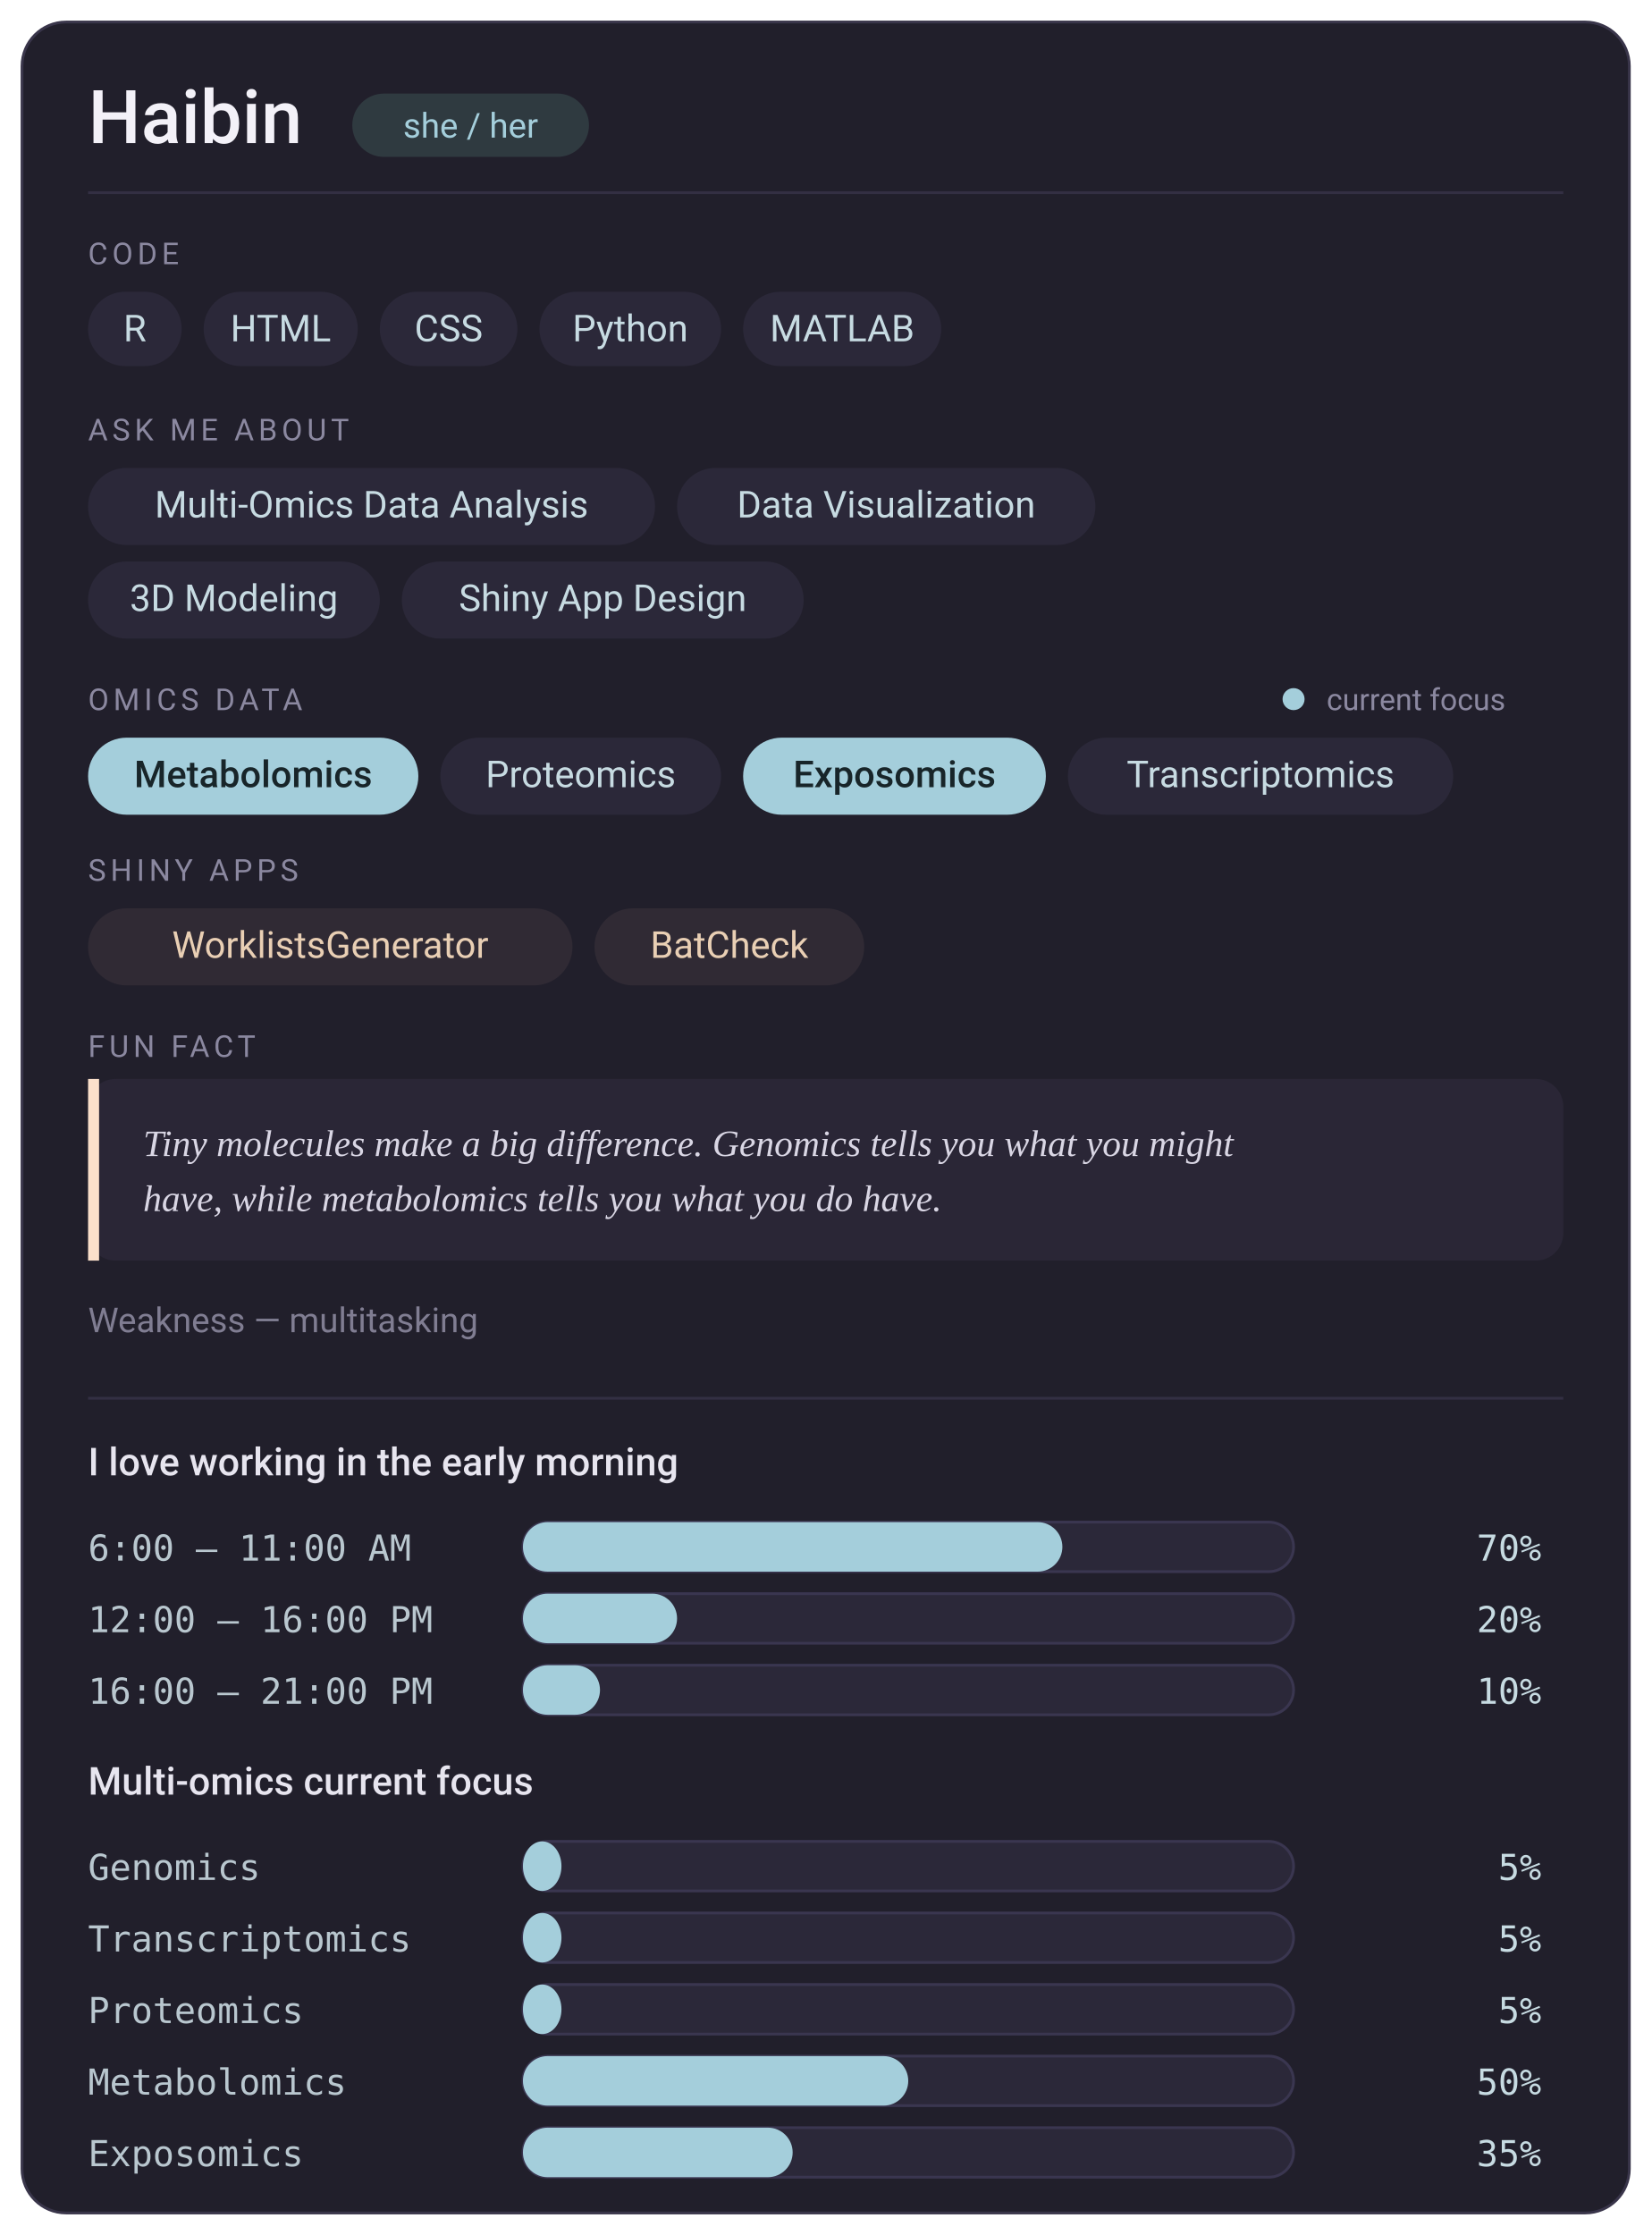
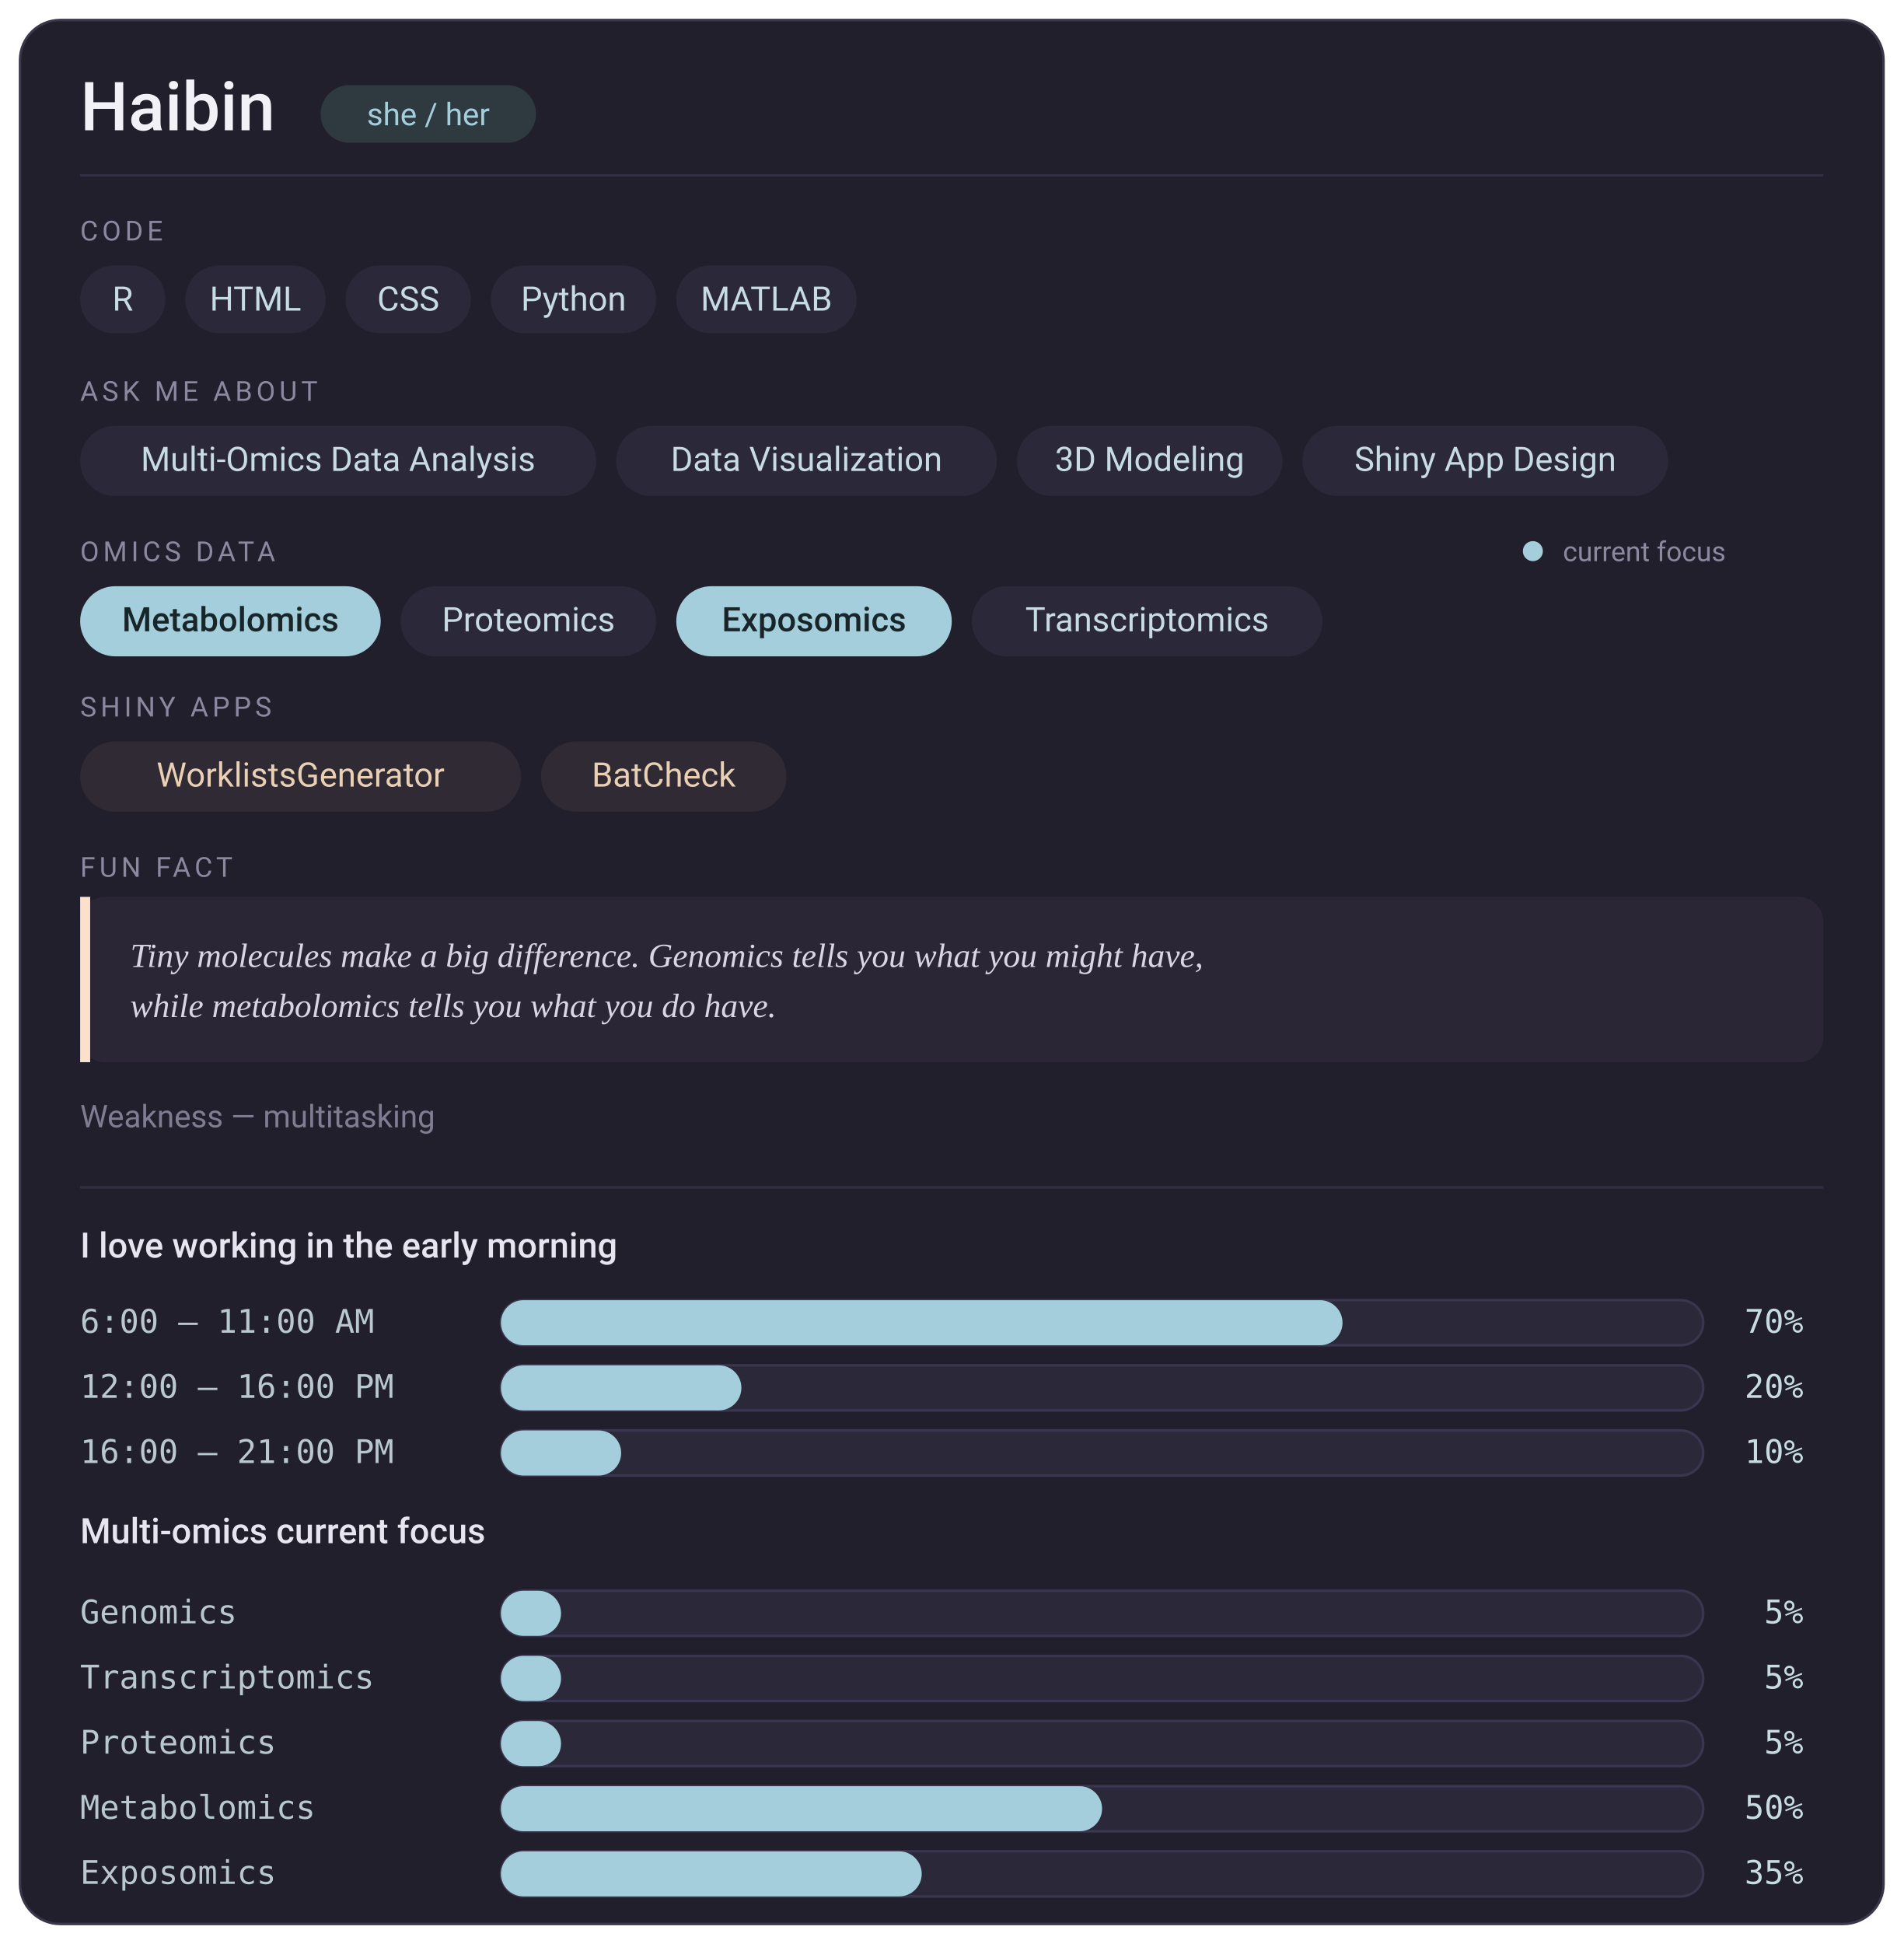
- <svg xmlns="http://www.w3.org/2000/svg" viewBox="0 0 600 812" role="img">
+ <svg xmlns="http://www.w3.org/2000/svg" viewBox="0 0 760 776" role="img">
  <g font-family="-apple-system, 'Segoe UI', Roboto, Helvetica, Arial, sans-serif">
-     <rect x="8" y="8" width="584" height="796" rx="16" fill="#211f2b" stroke="#39354a" stroke-width="1" />
+     <rect x="8" y="8" width="744" height="760" rx="16" fill="#211f2b" stroke="#39354a" stroke-width="1" />
    <text x="32" y="52" font-size="27" font-weight="500" fill="#f3f1f8">Haibin</text>
    <rect x="128" y="34" width="86" height="23" rx="11.5" fill="#2f3a40" />
    <text x="171" y="50" font-size="12.5" fill="#a4cedb" text-anchor="middle">she / her</text>
-     <line x1="32" y1="70" x2="568" y2="70" stroke="#332f43" stroke-width="1" />
+     <line x1="32" y1="70" x2="728" y2="70" stroke="#332f43" stroke-width="1" />
    <text x="32" y="96" font-size="11" letter-spacing="1.6" fill="#8b88a0">CODE</text>
    <g font-size="13.5" fill="#c7dbe2">
      <rect x="32" y="106" width="34" height="27" rx="13.5" fill="#2b2839" />
      <text x="49" y="124" text-anchor="middle">R</text>
      <rect x="74" y="106" width="56" height="27" rx="13.5" fill="#2b2839" />
      <text x="102" y="124" text-anchor="middle">HTML</text>
      <rect x="138" y="106" width="50" height="27" rx="13.5" fill="#2b2839" />
      <text x="163" y="124" text-anchor="middle">CSS</text>
      <rect x="196" y="106" width="66" height="27" rx="13.5" fill="#2b2839" />
      <text x="229" y="124" text-anchor="middle">Python</text>
      <rect x="270" y="106" width="72" height="27" rx="13.5" fill="#2b2839" />
      <text x="306" y="124" text-anchor="middle">MATLAB</text>
    </g>
    <text x="32" y="160" font-size="11" letter-spacing="1.6" fill="#8b88a0">ASK ME ABOUT</text>
    <g font-size="13.5" fill="#c7dbe2">
      <rect x="32" y="170" width="206" height="28" rx="14" fill="#2b2839" />
      <text x="135" y="188" text-anchor="middle">Multi-Omics Data Analysis</text>
      <rect x="246" y="170" width="152" height="28" rx="14" fill="#2b2839" />
      <text x="322" y="188" text-anchor="middle">Data Visualization</text>
-       <rect x="32" y="204" width="106" height="28" rx="14" fill="#2b2839" />
-       <text x="85" y="222" text-anchor="middle">3D Modeling</text>
-       <rect x="146" y="204" width="146" height="28" rx="14" fill="#2b2839" />
-       <text x="219" y="222" text-anchor="middle">Shiny App Design</text>
+       <rect x="406" y="170" width="106" height="28" rx="14" fill="#2b2839" />
+       <text x="459" y="188" text-anchor="middle">3D Modeling</text>
+       <rect x="520" y="170" width="146" height="28" rx="14" fill="#2b2839" />
+       <text x="593" y="188" text-anchor="middle">Shiny App Design</text>
    </g>
-     <text x="32" y="258" font-size="11" letter-spacing="1.6" fill="#8b88a0">OMICS DATA</text>
-     <circle cx="470" cy="254" r="4" fill="#a4cedb" />
-     <text x="482" y="258" font-size="11" fill="#8b88a0">current focus</text>
+     <text x="32" y="224" font-size="11" letter-spacing="1.6" fill="#8b88a0">OMICS DATA</text>
+     <circle cx="612" cy="220" r="4" fill="#a4cedb" />
+     <text x="624" y="224" font-size="11" fill="#8b88a0">current focus</text>
    <g font-size="13.5">
-       <rect x="32" y="268" width="120" height="28" rx="14" fill="#a4cedb" />
-       <text x="92" y="286" text-anchor="middle" fill="#182529" font-weight="500">Metabolomics</text>
-       <rect x="160" y="268" width="102" height="28" rx="14" fill="#2b2839" />
-       <text x="211" y="286" text-anchor="middle" fill="#c7dbe2">Proteomics</text>
-       <rect x="270" y="268" width="110" height="28" rx="14" fill="#a4cedb" />
-       <text x="325" y="286" text-anchor="middle" fill="#182529" font-weight="500">Exposomics</text>
-       <rect x="388" y="268" width="140" height="28" rx="14" fill="#2b2839" />
-       <text x="458" y="286" text-anchor="middle" fill="#c7dbe2">Transcriptomics</text>
+       <rect x="32" y="234" width="120" height="28" rx="14" fill="#a4cedb" />
+       <text x="92" y="252" text-anchor="middle" fill="#182529" font-weight="500">Metabolomics</text>
+       <rect x="160" y="234" width="102" height="28" rx="14" fill="#2b2839" />
+       <text x="211" y="252" text-anchor="middle" fill="#c7dbe2">Proteomics</text>
+       <rect x="270" y="234" width="110" height="28" rx="14" fill="#a4cedb" />
+       <text x="325" y="252" text-anchor="middle" fill="#182529" font-weight="500">Exposomics</text>
+       <rect x="388" y="234" width="140" height="28" rx="14" fill="#2b2839" />
+       <text x="458" y="252" text-anchor="middle" fill="#c7dbe2">Transcriptomics</text>
    </g>
-     <text x="32" y="320" font-size="11" letter-spacing="1.6" fill="#8b88a0">SHINY APPS</text>
+     <text x="32" y="286" font-size="11" letter-spacing="1.6" fill="#8b88a0">SHINY APPS</text>
    <g font-size="13.5" fill="#e9cfb4">
-       <rect x="32" y="330" width="176" height="28" rx="14" fill="#302a34" />
-       <text x="120" y="348" text-anchor="middle">WorklistsGenerator</text>
-       <rect x="216" y="330" width="98" height="28" rx="14" fill="#302a34" />
-       <text x="265" y="348" text-anchor="middle">BatCheck</text>
+       <rect x="32" y="296" width="176" height="28" rx="14" fill="#302a34" />
+       <text x="120" y="314" text-anchor="middle">WorklistsGenerator</text>
+       <rect x="216" y="296" width="98" height="28" rx="14" fill="#302a34" />
+       <text x="265" y="314" text-anchor="middle">BatCheck</text>
    </g>
-     <text x="32" y="384" font-size="11" letter-spacing="1.6" fill="#8b88a0">FUN FACT</text>
-     <rect x="32" y="392" width="536" height="66" rx="10" fill="#2a2636" />
-     <rect x="32" y="392" width="4" height="66" fill="#fbe0cb" />
-     <text x="52" y="420" font-size="13.5" font-style="italic" font-family="Georgia, 'Times New Roman', serif" fill="#d9d6e4">Tiny molecules make a big difference. Genomics tells you what you might</text>
-     <text x="52" y="440" font-size="13.5" font-style="italic" font-family="Georgia, 'Times New Roman', serif" fill="#d9d6e4">have, while metabolomics tells you what you do have.</text>
-     <text x="32" y="484" font-size="12.5" fill="#807d92">Weakness — multitasking</text>
-     <line x1="32" y1="508" x2="568" y2="508" stroke="#332f43" stroke-width="1" />
-     <text x="32" y="536" font-size="14" font-weight="500" fill="#e7e5ef">I love working in the early morning</text>
+     <text x="32" y="350" font-size="11" letter-spacing="1.6" fill="#8b88a0">FUN FACT</text>
+     <rect x="32" y="358" width="696" height="66" rx="10" fill="#2a2636" />
+     <rect x="32" y="358" width="4" height="66" fill="#fbe0cb" />
+     <text x="52" y="386" font-size="13.5" font-style="italic" font-family="Georgia, 'Times New Roman', serif" fill="#d9d6e4">Tiny molecules make a big difference. Genomics tells you what you might have,</text>
+     <text x="52" y="406" font-size="13.5" font-style="italic" font-family="Georgia, 'Times New Roman', serif" fill="#d9d6e4">while metabolomics tells you what you do have.</text>
+     <text x="32" y="450" font-size="12.5" fill="#807d92">Weakness — multitasking</text>
+     <line x1="32" y1="474" x2="728" y2="474" stroke="#332f43" stroke-width="1" />
+     <text x="32" y="502" font-size="14" font-weight="500" fill="#e7e5ef">I love working in the early morning</text>
    <g font-family="ui-monospace, 'SF Mono', Menlo, Consolas, monospace" font-size="13">
-       <text x="32" y="567" fill="#b9c7cf">6:00 – 11:00 AM</text>
-       <rect x="190" y="553" width="280" height="18" rx="9" fill="#2b2839" stroke="#3a3650" stroke-width="1" />
-       <rect x="190" y="553" width="196" height="18" rx="9" fill="#a4cedb" />
-       <text x="560" y="567" text-anchor="end" fill="#c7dbe2">70%</text>
-       <text x="32" y="593" fill="#b9c7cf">12:00 – 16:00 PM</text>
-       <rect x="190" y="579" width="280" height="18" rx="9" fill="#2b2839" stroke="#3a3650" stroke-width="1" />
-       <rect x="190" y="579" width="56" height="18" rx="9" fill="#a4cedb" />
-       <text x="560" y="593" text-anchor="end" fill="#c7dbe2">20%</text>
-       <text x="32" y="619" fill="#b9c7cf">16:00 – 21:00 PM</text>
-       <rect x="190" y="605" width="280" height="18" rx="9" fill="#2b2839" stroke="#3a3650" stroke-width="1" />
-       <rect x="190" y="605" width="28" height="18" rx="9" fill="#a4cedb" />
-       <text x="560" y="619" text-anchor="end" fill="#c7dbe2">10%</text>
+       <text x="32" y="532" fill="#b9c7cf">6:00 – 11:00 AM</text>
+       <rect x="200" y="519" width="480" height="18" rx="9" fill="#2b2839" stroke="#3a3650" stroke-width="1" />
+       <rect x="200" y="519" width="336" height="18" rx="9" fill="#a4cedb" />
+       <text x="720" y="532" text-anchor="end" fill="#c7dbe2">70%</text>
+       <text x="32" y="558" fill="#b9c7cf">12:00 – 16:00 PM</text>
+       <rect x="200" y="545" width="480" height="18" rx="9" fill="#2b2839" stroke="#3a3650" stroke-width="1" />
+       <rect x="200" y="545" width="96" height="18" rx="9" fill="#a4cedb" />
+       <text x="720" y="558" text-anchor="end" fill="#c7dbe2">20%</text>
+       <text x="32" y="584" fill="#b9c7cf">16:00 – 21:00 PM</text>
+       <rect x="200" y="571" width="480" height="18" rx="9" fill="#2b2839" stroke="#3a3650" stroke-width="1" />
+       <rect x="200" y="571" width="48" height="18" rx="9" fill="#a4cedb" />
+       <text x="720" y="584" text-anchor="end" fill="#c7dbe2">10%</text>
    </g>
-     <text x="32" y="652" font-size="14" font-weight="500" fill="#e7e5ef">Multi-omics current focus</text>
+     <text x="32" y="616" font-size="14" font-weight="500" fill="#e7e5ef">Multi-omics current focus</text>
    <g font-family="ui-monospace, 'SF Mono', Menlo, Consolas, monospace" font-size="13">
-       <text x="32" y="683" fill="#b9c7cf">Genomics</text>
-       <rect x="190" y="669" width="280" height="18" rx="9" fill="#2b2839" stroke="#3a3650" stroke-width="1" />
-       <rect x="190" y="669" width="14" height="18" rx="9" fill="#a4cedb" />
-       <text x="560" y="683" text-anchor="end" fill="#c7dbe2">5%</text>
-       <text x="32" y="709" fill="#b9c7cf">Transcriptomics</text>
-       <rect x="190" y="695" width="280" height="18" rx="9" fill="#2b2839" stroke="#3a3650" stroke-width="1" />
-       <rect x="190" y="695" width="14" height="18" rx="9" fill="#a4cedb" />
-       <text x="560" y="709" text-anchor="end" fill="#c7dbe2">5%</text>
-       <text x="32" y="735" fill="#b9c7cf">Proteomics</text>
-       <rect x="190" y="721" width="280" height="18" rx="9" fill="#2b2839" stroke="#3a3650" stroke-width="1" />
-       <rect x="190" y="721" width="14" height="18" rx="9" fill="#a4cedb" />
-       <text x="560" y="735" text-anchor="end" fill="#c7dbe2">5%</text>
-       <text x="32" y="761" fill="#b9c7cf">Metabolomics</text>
-       <rect x="190" y="747" width="280" height="18" rx="9" fill="#2b2839" stroke="#3a3650" stroke-width="1" />
-       <rect x="190" y="747" width="140" height="18" rx="9" fill="#a4cedb" />
-       <text x="560" y="761" text-anchor="end" fill="#c7dbe2">50%</text>
-       <text x="32" y="787" fill="#b9c7cf">Exposomics</text>
-       <rect x="190" y="773" width="280" height="18" rx="9" fill="#2b2839" stroke="#3a3650" stroke-width="1" />
-       <rect x="190" y="773" width="98" height="18" rx="9" fill="#a4cedb" />
-       <text x="560" y="787" text-anchor="end" fill="#c7dbe2">35%</text>
+       <text x="32" y="648" fill="#b9c7cf">Genomics</text>
+       <rect x="200" y="635" width="480" height="18" rx="9" fill="#2b2839" stroke="#3a3650" stroke-width="1" />
+       <rect x="200" y="635" width="24" height="18" rx="9" fill="#a4cedb" />
+       <text x="720" y="648" text-anchor="end" fill="#c7dbe2">5%</text>
+       <text x="32" y="674" fill="#b9c7cf">Transcriptomics</text>
+       <rect x="200" y="661" width="480" height="18" rx="9" fill="#2b2839" stroke="#3a3650" stroke-width="1" />
+       <rect x="200" y="661" width="24" height="18" rx="9" fill="#a4cedb" />
+       <text x="720" y="674" text-anchor="end" fill="#c7dbe2">5%</text>
+       <text x="32" y="700" fill="#b9c7cf">Proteomics</text>
+       <rect x="200" y="687" width="480" height="18" rx="9" fill="#2b2839" stroke="#3a3650" stroke-width="1" />
+       <rect x="200" y="687" width="24" height="18" rx="9" fill="#a4cedb" />
+       <text x="720" y="700" text-anchor="end" fill="#c7dbe2">5%</text>
+       <text x="32" y="726" fill="#b9c7cf">Metabolomics</text>
+       <rect x="200" y="713" width="480" height="18" rx="9" fill="#2b2839" stroke="#3a3650" stroke-width="1" />
+       <rect x="200" y="713" width="240" height="18" rx="9" fill="#a4cedb" />
+       <text x="720" y="726" text-anchor="end" fill="#c7dbe2">50%</text>
+       <text x="32" y="752" fill="#b9c7cf">Exposomics</text>
+       <rect x="200" y="739" width="480" height="18" rx="9" fill="#2b2839" stroke="#3a3650" stroke-width="1" />
+       <rect x="200" y="739" width="168" height="18" rx="9" fill="#a4cedb" />
+       <text x="720" y="752" text-anchor="end" fill="#c7dbe2">35%</text>
    </g>
  </g>
</svg>
